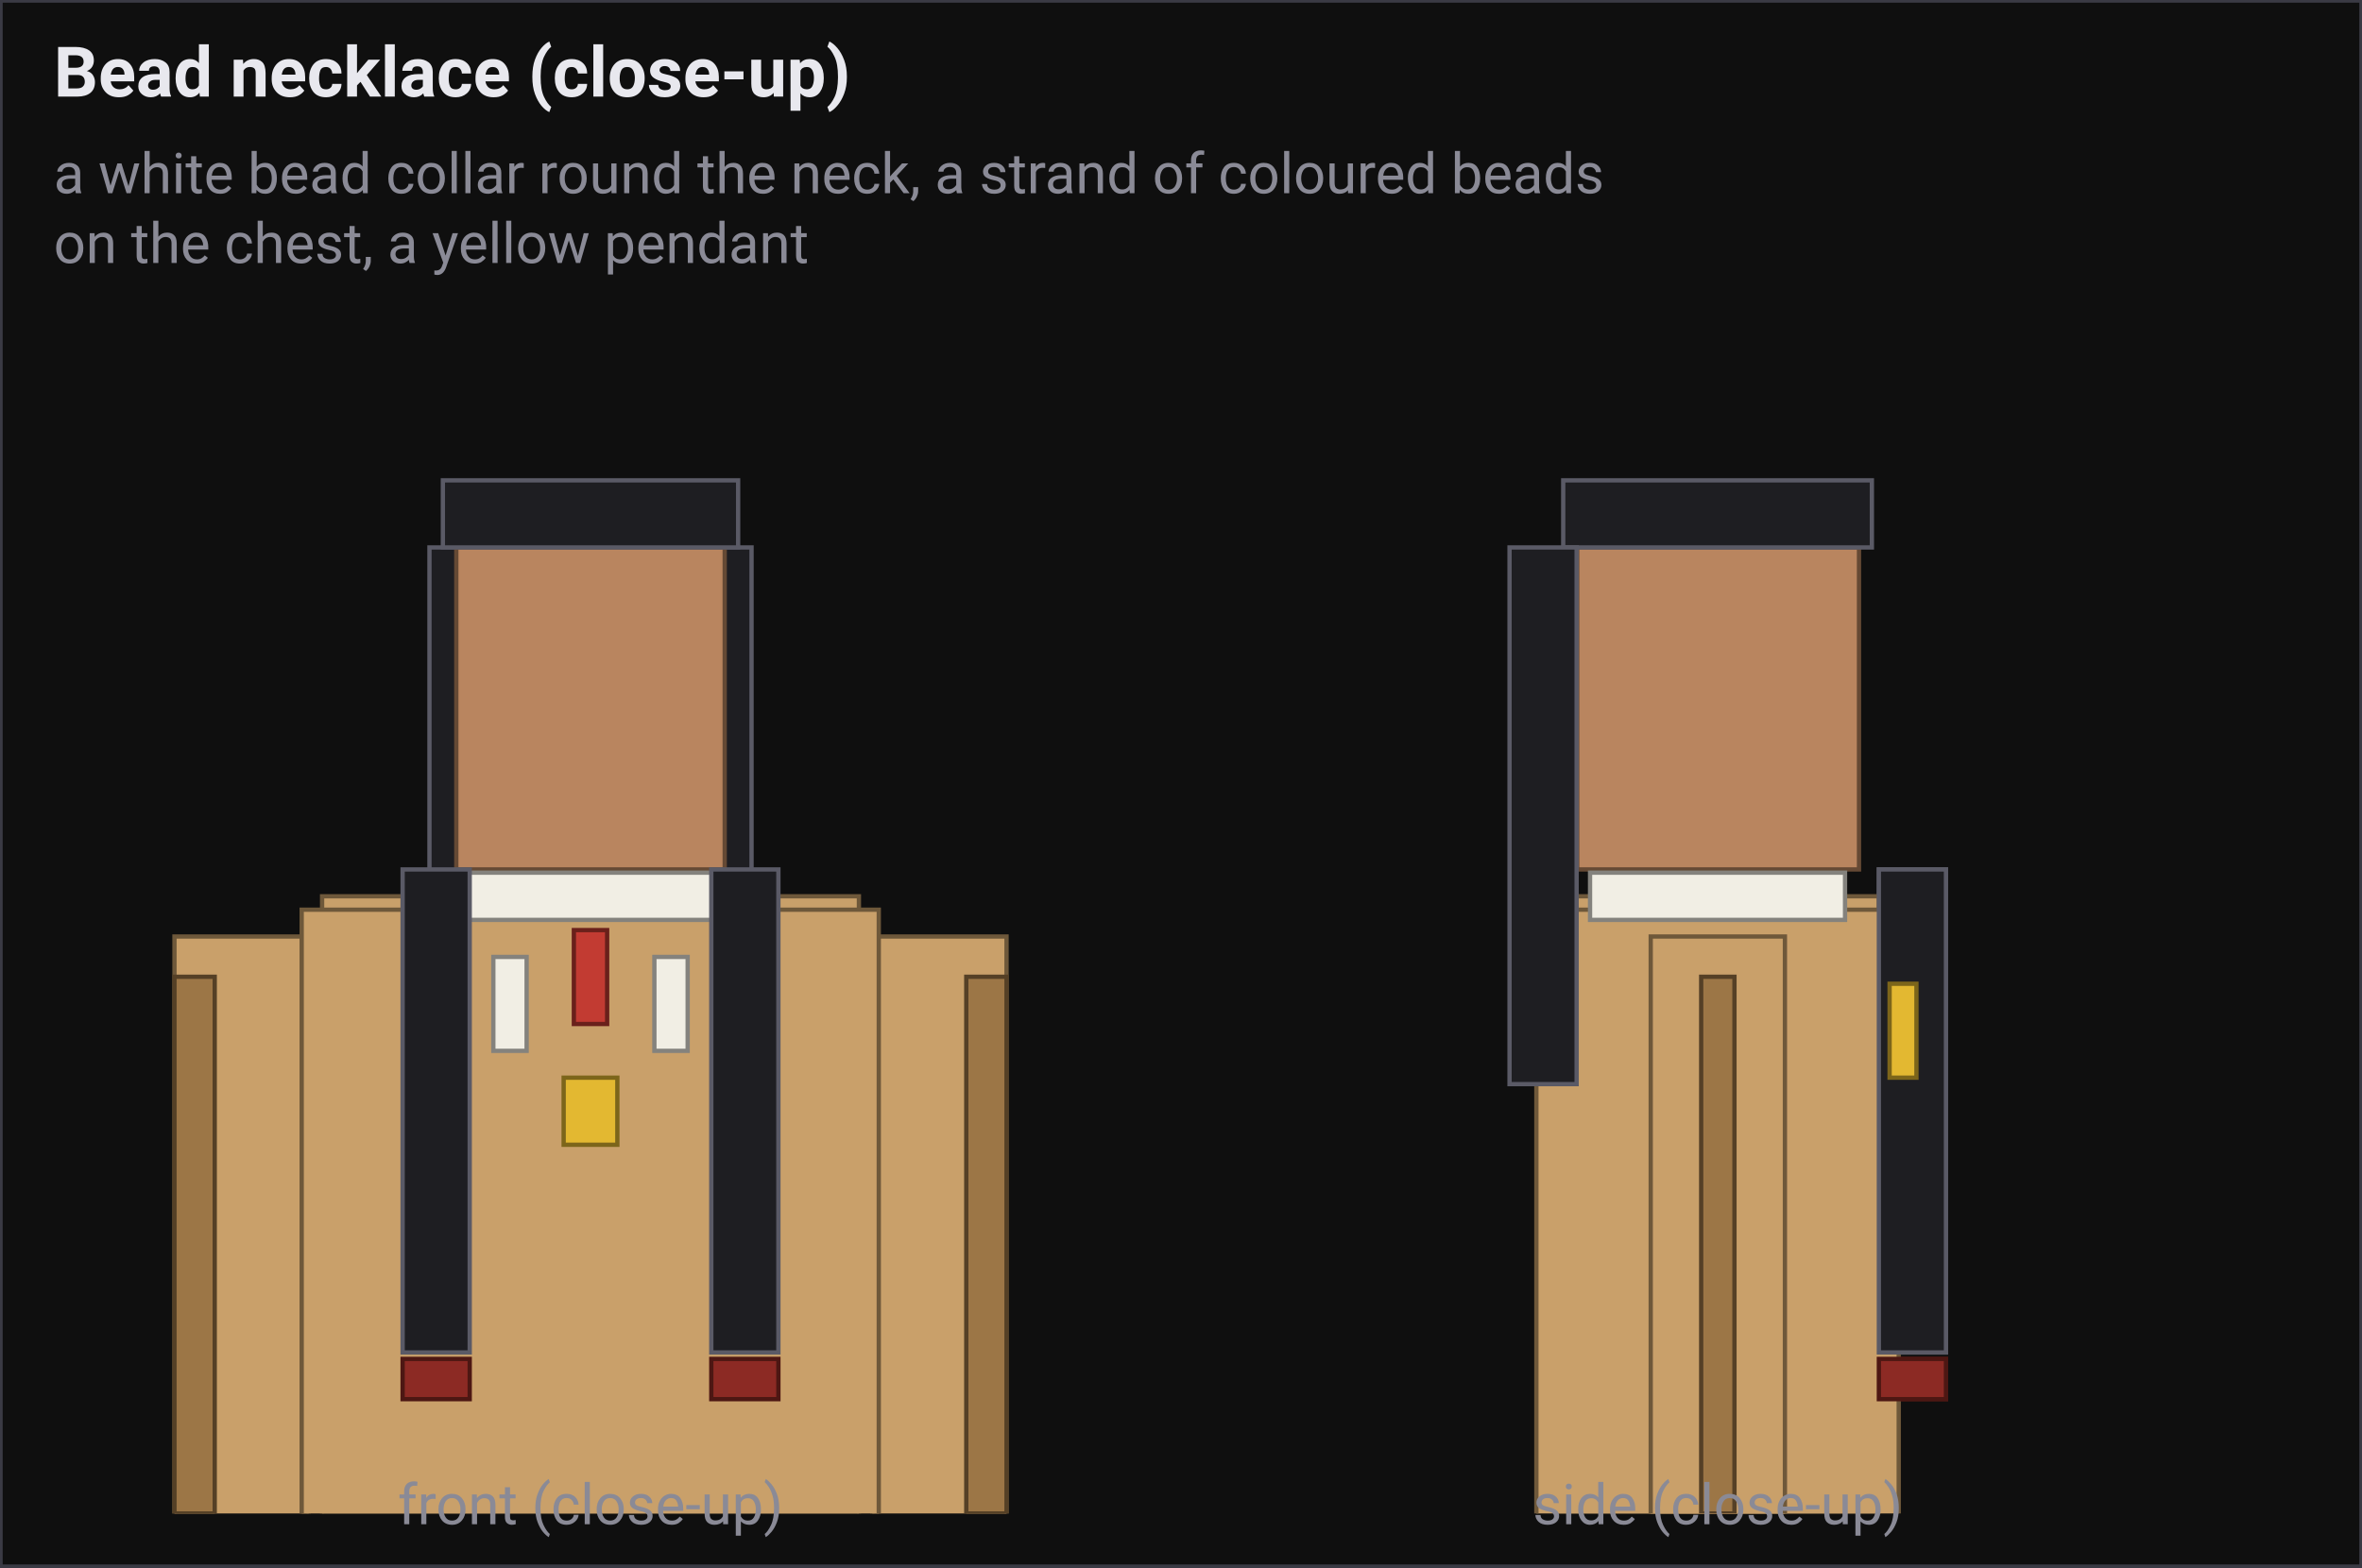
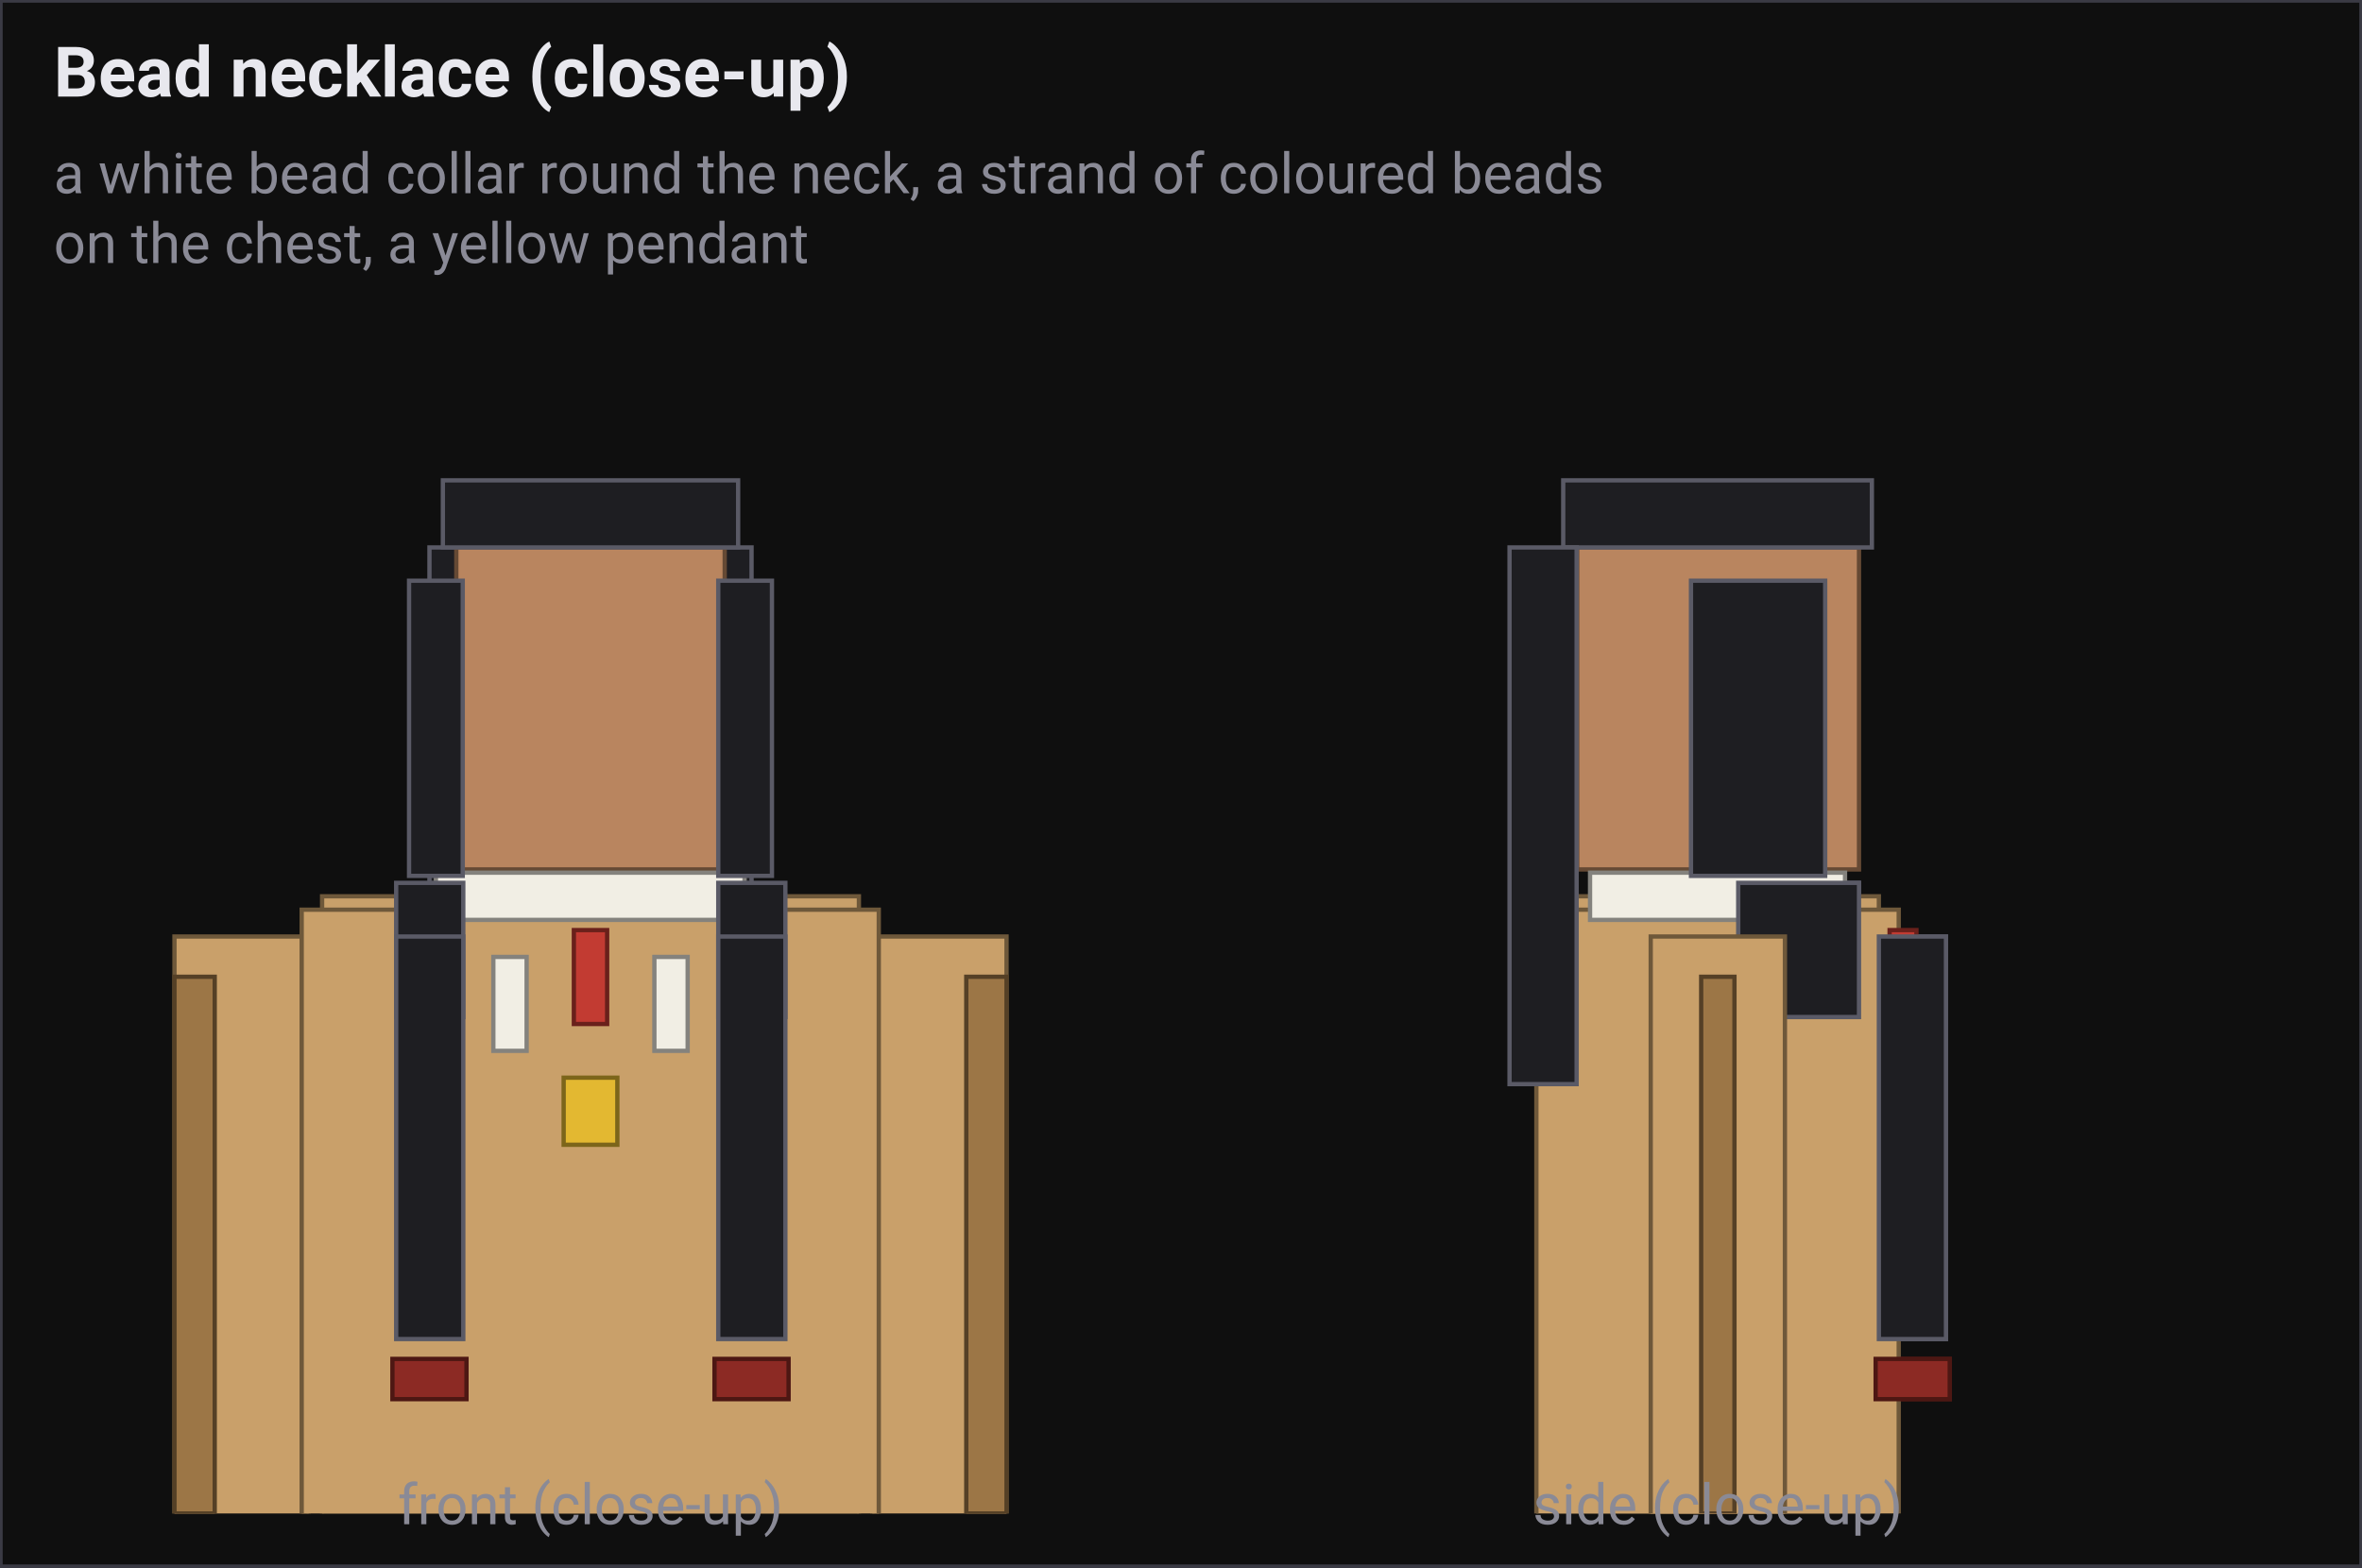
<svg xmlns="http://www.w3.org/2000/svg" width="440" height="292" viewBox="0 0 440 292">
  <rect x="0" y="0" width="440" height="292" fill="#1B1B1F" rx="0" opacity="1" />
  <rect x="0" y="0" width="440" height="292" fill="#0F0F0F" rx="0" stroke="#3A3A44" stroke-width="1" opacity="1" />
  <text x="10" y="18" fill="#E8E8EE" font-size="13" font-family="Roboto, Segoe UI, Arial, sans-serif" text-anchor="start" font-weight="bold" xml:space="preserve">Bead necklace (close-up)</text>
  <svg x="0" y="50" width="440" height="232" overflow="hidden">
    <rect x="146.2" y="247.0" width="7.5" height="30.0" fill="#9C7646" rx="0" stroke="#554026" stroke-width="0.8" opacity="1" />
    <rect x="126.2" y="247.0" width="7.5" height="30.0" fill="#9C7646" rx="0" stroke="#554026" stroke-width="0.8" opacity="1" />
    <rect x="106.2" y="247.0" width="7.5" height="30.0" fill="#9C7646" rx="0" stroke="#554026" stroke-width="0.8" opacity="1" />
    <rect x="86.2" y="247.0" width="7.5" height="30.0" fill="#9C7646" rx="0" stroke="#554026" stroke-width="0.8" opacity="1" />
    <rect x="66.2" y="247.0" width="7.5" height="30.0" fill="#9C7646" rx="0" stroke="#554026" stroke-width="0.8" opacity="1" />
    <rect x="80.0" y="52.0" width="60.0" height="100.0" fill="#1E1E22" rx="0" stroke="#5A5A66" stroke-width="0.8" opacity="1" />
    <rect x="62.5" y="257.0" width="40.0" height="220.0" fill="#9C7646" rx="0" stroke="#554026" stroke-width="0.8" opacity="1" />
    <rect x="117.5" y="257.0" width="40.0" height="220.0" fill="#9C7646" rx="0" stroke="#554026" stroke-width="0.8" opacity="1" />
    <rect x="60.0" y="117.0" width="100.0" height="140.0" fill="#C9A06A" rx="0" stroke="#6E583A" stroke-width="0.8" opacity="1" />
    <rect x="85.0" y="52.0" width="50.0" height="60.0" fill="#B9855F" rx="0" stroke="#654934" stroke-width="0.8" opacity="1" />
    <rect x="32.5" y="124.5" width="25.0" height="155.0" fill="#C9A06A" rx="0" stroke="#6E583A" stroke-width="0.8" opacity="1" />
    <rect x="162.5" y="124.5" width="25.0" height="155.0" fill="#C9A06A" rx="0" stroke="#6E583A" stroke-width="0.8" opacity="1" />
    <rect x="56.2" y="119.5" width="107.5" height="125.0" fill="#C9A06A" rx="0" stroke="#6E583A" stroke-width="0.8" opacity="1" />
    <rect x="32.5" y="132.0" width="7.5" height="100.0" fill="#9C7646" rx="0" stroke="#554026" stroke-width="0.8" opacity="1" />
    <rect x="180.0" y="132.0" width="7.5" height="100.0" fill="#9C7646" rx="0" stroke="#554026" stroke-width="0.8" opacity="1" />
    <rect x="81.2" y="112.6" width="57.5" height="8.8" fill="#F1EEE4" rx="0" stroke="#84827D" stroke-width="0.8" opacity="1" />
    <rect x="82.5" y="39.5" width="55.0" height="12.5" fill="#1E1E22" rx="0" stroke="#5A5A66" stroke-width="0.8" opacity="1" />
+     <rect x="76.2" y="58.2" width="10.0" height="55.0" fill="#1E1E22" rx="0" stroke="#5A5A66" stroke-width="0.8" opacity="1" />
+     <rect x="133.8" y="58.2" width="10.0" height="55.0" fill="#1E1E22" rx="0" stroke="#5A5A66" stroke-width="0.8" opacity="1" />
+     <rect x="73.8" y="114.5" width="12.5" height="25.0" fill="#1E1E22" rx="0" stroke="#5A5A66" stroke-width="0.8" opacity="1" />
+     <rect x="133.8" y="114.5" width="12.5" height="25.0" fill="#1E1E22" rx="0" stroke="#5A5A66" stroke-width="0.8" opacity="1" />
    <rect x="146.2" y="247.0" width="7.5" height="30.0" fill="#9C7646" rx="0" stroke="#554026" stroke-width="0.8" opacity="1" />
    <rect x="126.2" y="247.0" width="7.5" height="30.0" fill="#9C7646" rx="0" stroke="#554026" stroke-width="0.8" opacity="1" />
    <rect x="106.2" y="247.0" width="7.5" height="30.0" fill="#9C7646" rx="0" stroke="#554026" stroke-width="0.8" opacity="1" />
    <rect x="86.2" y="247.0" width="7.5" height="30.0" fill="#9C7646" rx="0" stroke="#554026" stroke-width="0.8" opacity="1" />
    <rect x="66.2" y="247.0" width="7.5" height="30.0" fill="#9C7646" rx="0" stroke="#554026" stroke-width="0.8" opacity="1" />
    <rect x="136.9" y="133.3" width="6.2" height="17.5" fill="#E3B831" rx="0" stroke="#7C651A" stroke-width="0.8" opacity="1" />
    <rect x="121.9" y="128.3" width="6.2" height="17.5" fill="#F1EEE4" rx="0" stroke="#84827D" stroke-width="0.8" opacity="1" />
    <rect x="106.9" y="123.3" width="6.2" height="17.5" fill="#C23B32" rx="0" stroke="#6A201B" stroke-width="0.8" opacity="1" />
    <rect x="91.9" y="128.3" width="6.2" height="17.5" fill="#F1EEE4" rx="0" stroke="#84827D" stroke-width="0.8" opacity="1" />
    <rect x="76.9" y="133.3" width="6.2" height="17.5" fill="#E3B831" rx="0" stroke="#7C651A" stroke-width="0.8" opacity="1" />
    <rect x="105.0" y="150.8" width="10.0" height="12.5" fill="#E3B831" rx="0" stroke="#7C651A" stroke-width="0.8" opacity="1" />
-     <rect x="75.0" y="112.0" width="12.5" height="90.0" fill="#1E1E22" rx="0" stroke="#5A5A66" stroke-width="0.8" opacity="1" />
-     <rect x="75.0" y="203.2" width="12.5" height="7.5" fill="#8C2A24" rx="0" stroke="#4D1713" stroke-width="0.8" opacity="1" />
-     <rect x="132.5" y="112.0" width="12.5" height="90.0" fill="#1E1E22" rx="0" stroke="#5A5A66" stroke-width="0.8" opacity="1" />
-     <rect x="132.5" y="203.2" width="12.5" height="7.5" fill="#8C2A24" rx="0" stroke="#4D1713" stroke-width="0.8" opacity="1" />
+     <rect x="73.8" y="124.5" width="12.5" height="75.0" fill="#1E1E22" rx="0" stroke="#5A5A66" stroke-width="0.8" opacity="1" />
+     <rect x="73.1" y="203.2" width="13.8" height="7.5" fill="#8C2A24" rx="0" stroke="#4D1713" stroke-width="0.8" opacity="1" />
+     <rect x="133.8" y="124.5" width="12.5" height="75.0" fill="#1E1E22" rx="0" stroke="#5A5A66" stroke-width="0.8" opacity="1" />
+     <rect x="133.1" y="203.2" width="13.8" height="7.5" fill="#8C2A24" rx="0" stroke="#4D1713" stroke-width="0.8" opacity="1" />
    <rect x="316.9" y="132.0" width="6.2" height="100.0" fill="#9C7646" rx="0" stroke="#554026" stroke-width="0.8" opacity="1" />
    <rect x="307.5" y="124.5" width="25.0" height="155.0" fill="#C9A06A" rx="0" stroke="#6E583A" stroke-width="0.8" opacity="1" />
    <rect x="351.2" y="247.0" width="5.0" height="30.0" fill="#9C7646" rx="0" stroke="#554026" stroke-width="0.8" opacity="1" />
    <rect x="283.8" y="247.0" width="5.0" height="30.0" fill="#9C7646" rx="0" stroke="#554026" stroke-width="0.8" opacity="1" />
    <rect x="352.0" y="133.3" width="5.0" height="17.5" fill="#E3B831" rx="0" stroke="#7C651A" stroke-width="0.8" opacity="1" />
-     <rect x="350.0" y="112.0" width="12.5" height="90.0" fill="#1E1E22" rx="0" stroke="#5A5A66" stroke-width="0.8" opacity="1" />
-     <rect x="350.0" y="203.2" width="12.5" height="7.5" fill="#8C2A24" rx="0" stroke="#4D1713" stroke-width="0.8" opacity="1" />
+     <rect x="323.8" y="114.5" width="22.5" height="25.0" fill="#1E1E22" rx="0" stroke="#5A5A66" stroke-width="0.8" opacity="1" />
+     <rect x="350.0" y="124.5" width="12.5" height="75.0" fill="#1E1E22" rx="0" stroke="#5A5A66" stroke-width="0.8" opacity="1" />
+     <rect x="349.4" y="203.2" width="13.8" height="7.5" fill="#8C2A24" rx="0" stroke="#4D1713" stroke-width="0.8" opacity="1" />
+     <rect x="315.0" y="58.2" width="25.0" height="55.0" fill="#1E1E22" rx="0" stroke="#5A5A66" stroke-width="0.8" opacity="1" />
    <rect x="300.0" y="257.0" width="40.0" height="220.0" fill="#9C7646" rx="0" stroke="#554026" stroke-width="0.8" opacity="1" />
    <rect x="351.2" y="247.0" width="5.0" height="30.0" fill="#9C7646" rx="0" stroke="#554026" stroke-width="0.8" opacity="1" />
    <rect x="283.8" y="247.0" width="5.0" height="30.0" fill="#9C7646" rx="0" stroke="#554026" stroke-width="0.8" opacity="1" />
    <rect x="352.0" y="128.3" width="5.0" height="17.5" fill="#F1EEE4" rx="0" stroke="#84827D" stroke-width="0.8" opacity="1" />
    <rect x="290.0" y="117.0" width="60.0" height="140.0" fill="#C9A06A" rx="0" stroke="#6E583A" stroke-width="0.8" opacity="1" />
    <rect x="293.8" y="52.0" width="52.5" height="60.0" fill="#B9855F" rx="0" stroke="#654934" stroke-width="0.8" opacity="1" />
    <rect x="286.2" y="119.5" width="67.5" height="125.0" fill="#C9A06A" rx="0" stroke="#6E583A" stroke-width="0.8" opacity="1" />
    <rect x="351.2" y="247.0" width="5.0" height="30.0" fill="#9C7646" rx="0" stroke="#554026" stroke-width="0.8" opacity="1" />
    <rect x="283.8" y="247.0" width="5.0" height="30.0" fill="#9C7646" rx="0" stroke="#554026" stroke-width="0.8" opacity="1" />
    <rect x="296.2" y="112.6" width="47.5" height="8.8" fill="#F1EEE4" rx="0" stroke="#84827D" stroke-width="0.8" opacity="1" />
    <rect x="352.0" y="123.3" width="5.0" height="17.5" fill="#C23B32" rx="0" stroke="#6A201B" stroke-width="0.8" opacity="1" />
    <rect x="352.5" y="150.8" width="7.5" height="12.5" fill="#E3B831" rx="0" stroke="#7C651A" stroke-width="0.8" opacity="1" />
    <rect x="291.2" y="39.5" width="57.5" height="12.5" fill="#1E1E22" rx="0" stroke="#5A5A66" stroke-width="0.8" opacity="1" />
    <rect x="281.2" y="52.0" width="12.5" height="100.0" fill="#1E1E22" rx="0" stroke="#5A5A66" stroke-width="0.8" opacity="1" />
    <rect x="352.0" y="128.3" width="5.0" height="17.5" fill="#F1EEE4" rx="0" stroke="#84827D" stroke-width="0.8" opacity="1" />
    <rect x="351.2" y="247.0" width="5.0" height="30.0" fill="#9C7646" rx="0" stroke="#554026" stroke-width="0.8" opacity="1" />
    <rect x="283.8" y="247.0" width="5.0" height="30.0" fill="#9C7646" rx="0" stroke="#554026" stroke-width="0.8" opacity="1" />
    <rect x="300.0" y="257.0" width="40.0" height="220.0" fill="#9C7646" rx="0" stroke="#554026" stroke-width="0.8" opacity="1" />
-     <rect x="350.0" y="112.0" width="12.5" height="90.0" fill="#1E1E22" rx="0" stroke="#5A5A66" stroke-width="0.8" opacity="1" />
-     <rect x="350.0" y="203.2" width="12.5" height="7.5" fill="#8C2A24" rx="0" stroke="#4D1713" stroke-width="0.8" opacity="1" />
+     <rect x="315.0" y="58.2" width="25.0" height="55.0" fill="#1E1E22" rx="0" stroke="#5A5A66" stroke-width="0.8" opacity="1" />
    <rect x="352.0" y="133.3" width="5.0" height="17.5" fill="#E3B831" rx="0" stroke="#7C651A" stroke-width="0.8" opacity="1" />
+     <rect x="323.8" y="114.5" width="22.5" height="25.0" fill="#1E1E22" rx="0" stroke="#5A5A66" stroke-width="0.8" opacity="1" />
+     <rect x="350.0" y="124.5" width="12.5" height="75.0" fill="#1E1E22" rx="0" stroke="#5A5A66" stroke-width="0.8" opacity="1" />
+     <rect x="349.4" y="203.2" width="13.8" height="7.5" fill="#8C2A24" rx="0" stroke="#4D1713" stroke-width="0.8" opacity="1" />
    <rect x="351.2" y="247.0" width="5.0" height="30.0" fill="#9C7646" rx="0" stroke="#554026" stroke-width="0.8" opacity="1" />
    <rect x="283.8" y="247.0" width="5.0" height="30.0" fill="#9C7646" rx="0" stroke="#554026" stroke-width="0.8" opacity="1" />
    <rect x="307.5" y="124.5" width="25.0" height="155.0" fill="#C9A06A" rx="0" stroke="#6E583A" stroke-width="0.8" opacity="1" />
    <rect x="316.9" y="132.0" width="6.2" height="100.0" fill="#9C7646" rx="0" stroke="#554026" stroke-width="0.8" opacity="1" />
  </svg>
  <text x="110" y="284" fill="#8A8A96" font-size="10.5" font-family="Roboto, Segoe UI, Arial, sans-serif" text-anchor="middle" font-weight="normal" xml:space="preserve">front (close-up)</text>
  <text x="320" y="284" fill="#8A8A96" font-size="10.5" font-family="Roboto, Segoe UI, Arial, sans-serif" text-anchor="middle" font-weight="normal" xml:space="preserve">side (close-up)</text>
  <text x="10" y="36" fill="#8A8A96" font-size="10.5" font-family="Roboto, Segoe UI, Arial, sans-serif" text-anchor="start" font-weight="normal" xml:space="preserve">a white bead collar round the neck, a strand of coloured beads</text>
  <text x="10" y="49" fill="#8A8A96" font-size="10.5" font-family="Roboto, Segoe UI, Arial, sans-serif" text-anchor="start" font-weight="normal" xml:space="preserve">on the chest, a yellow pendant</text>
</svg>
